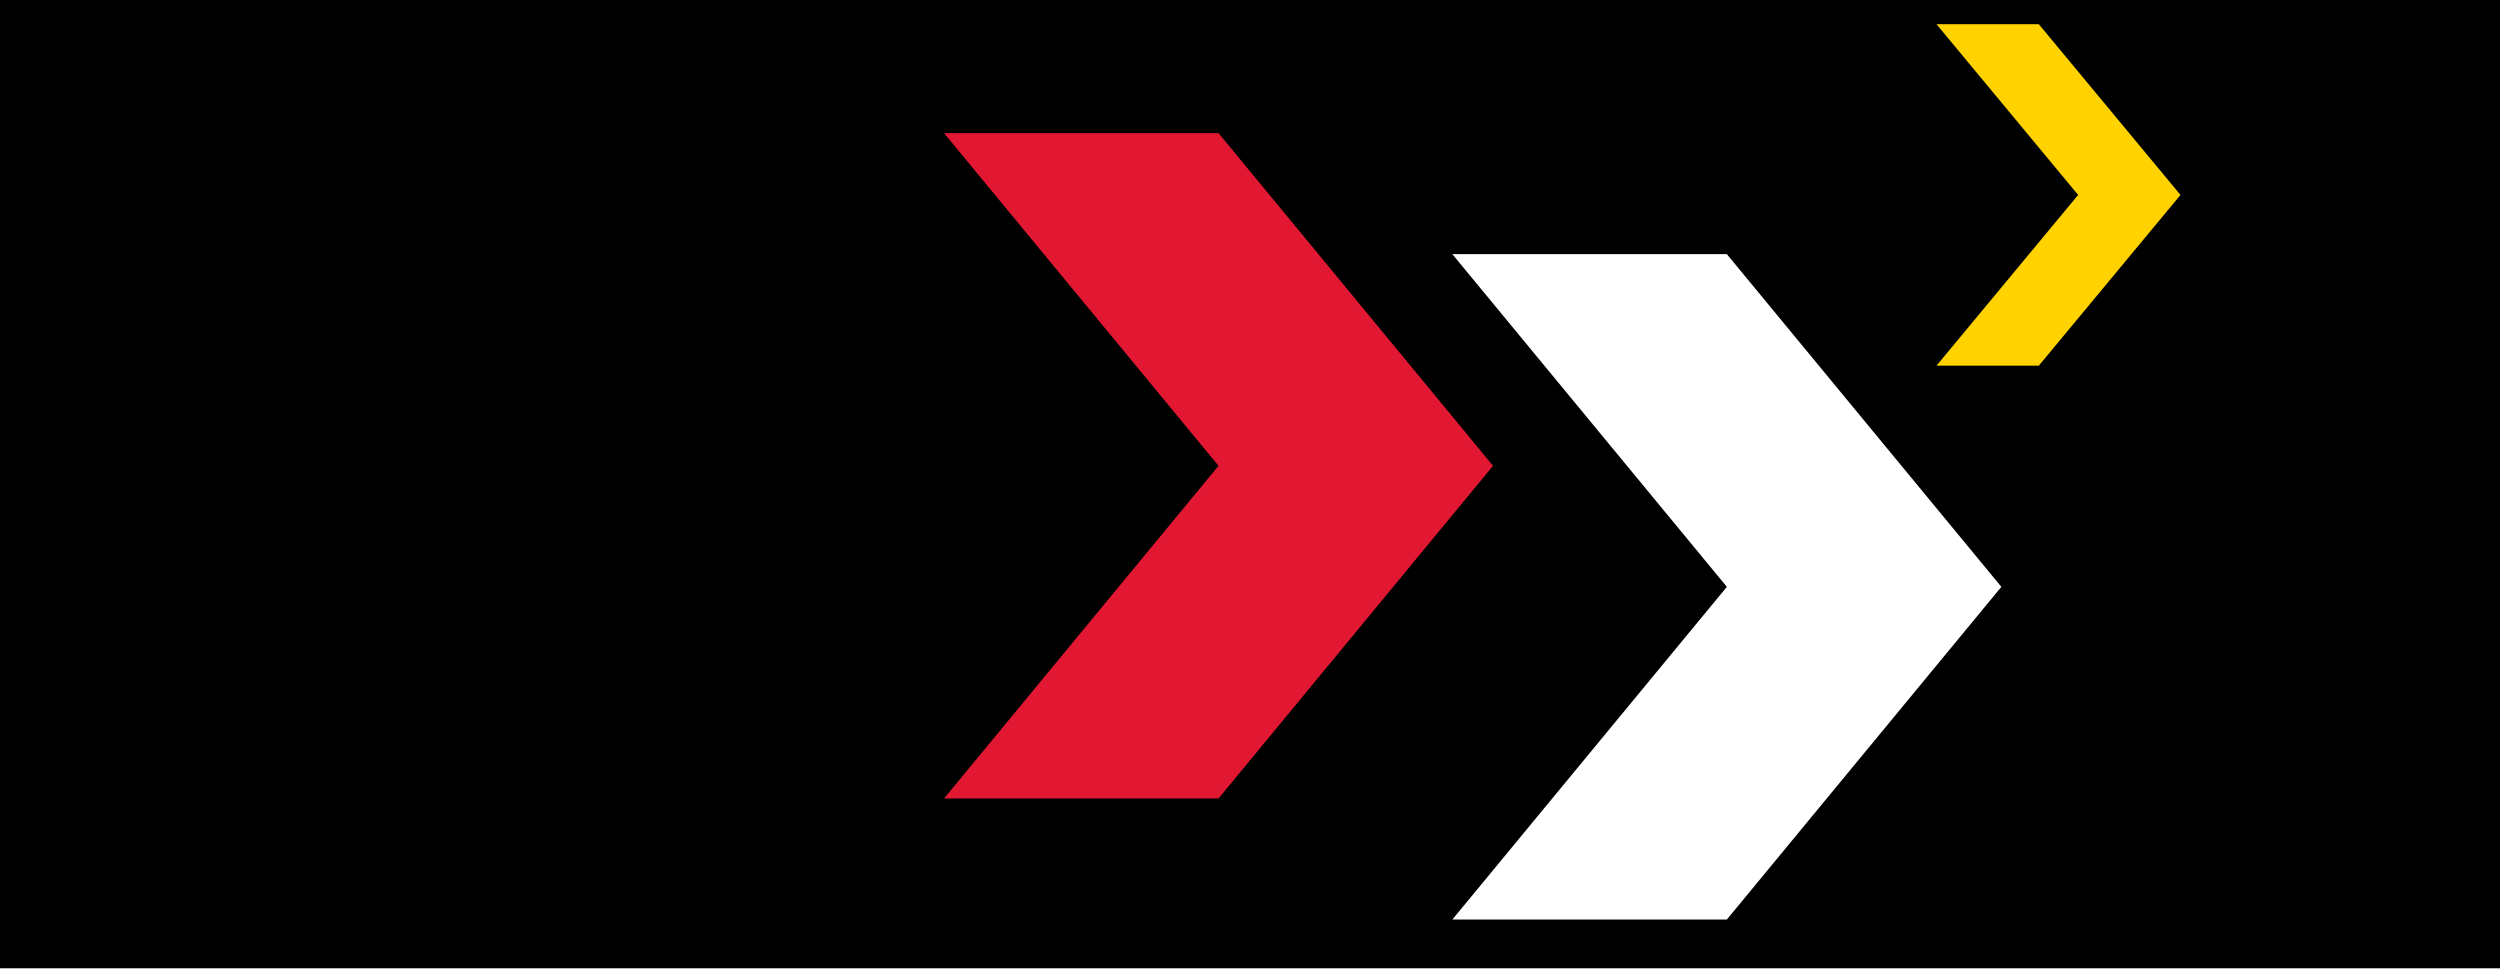
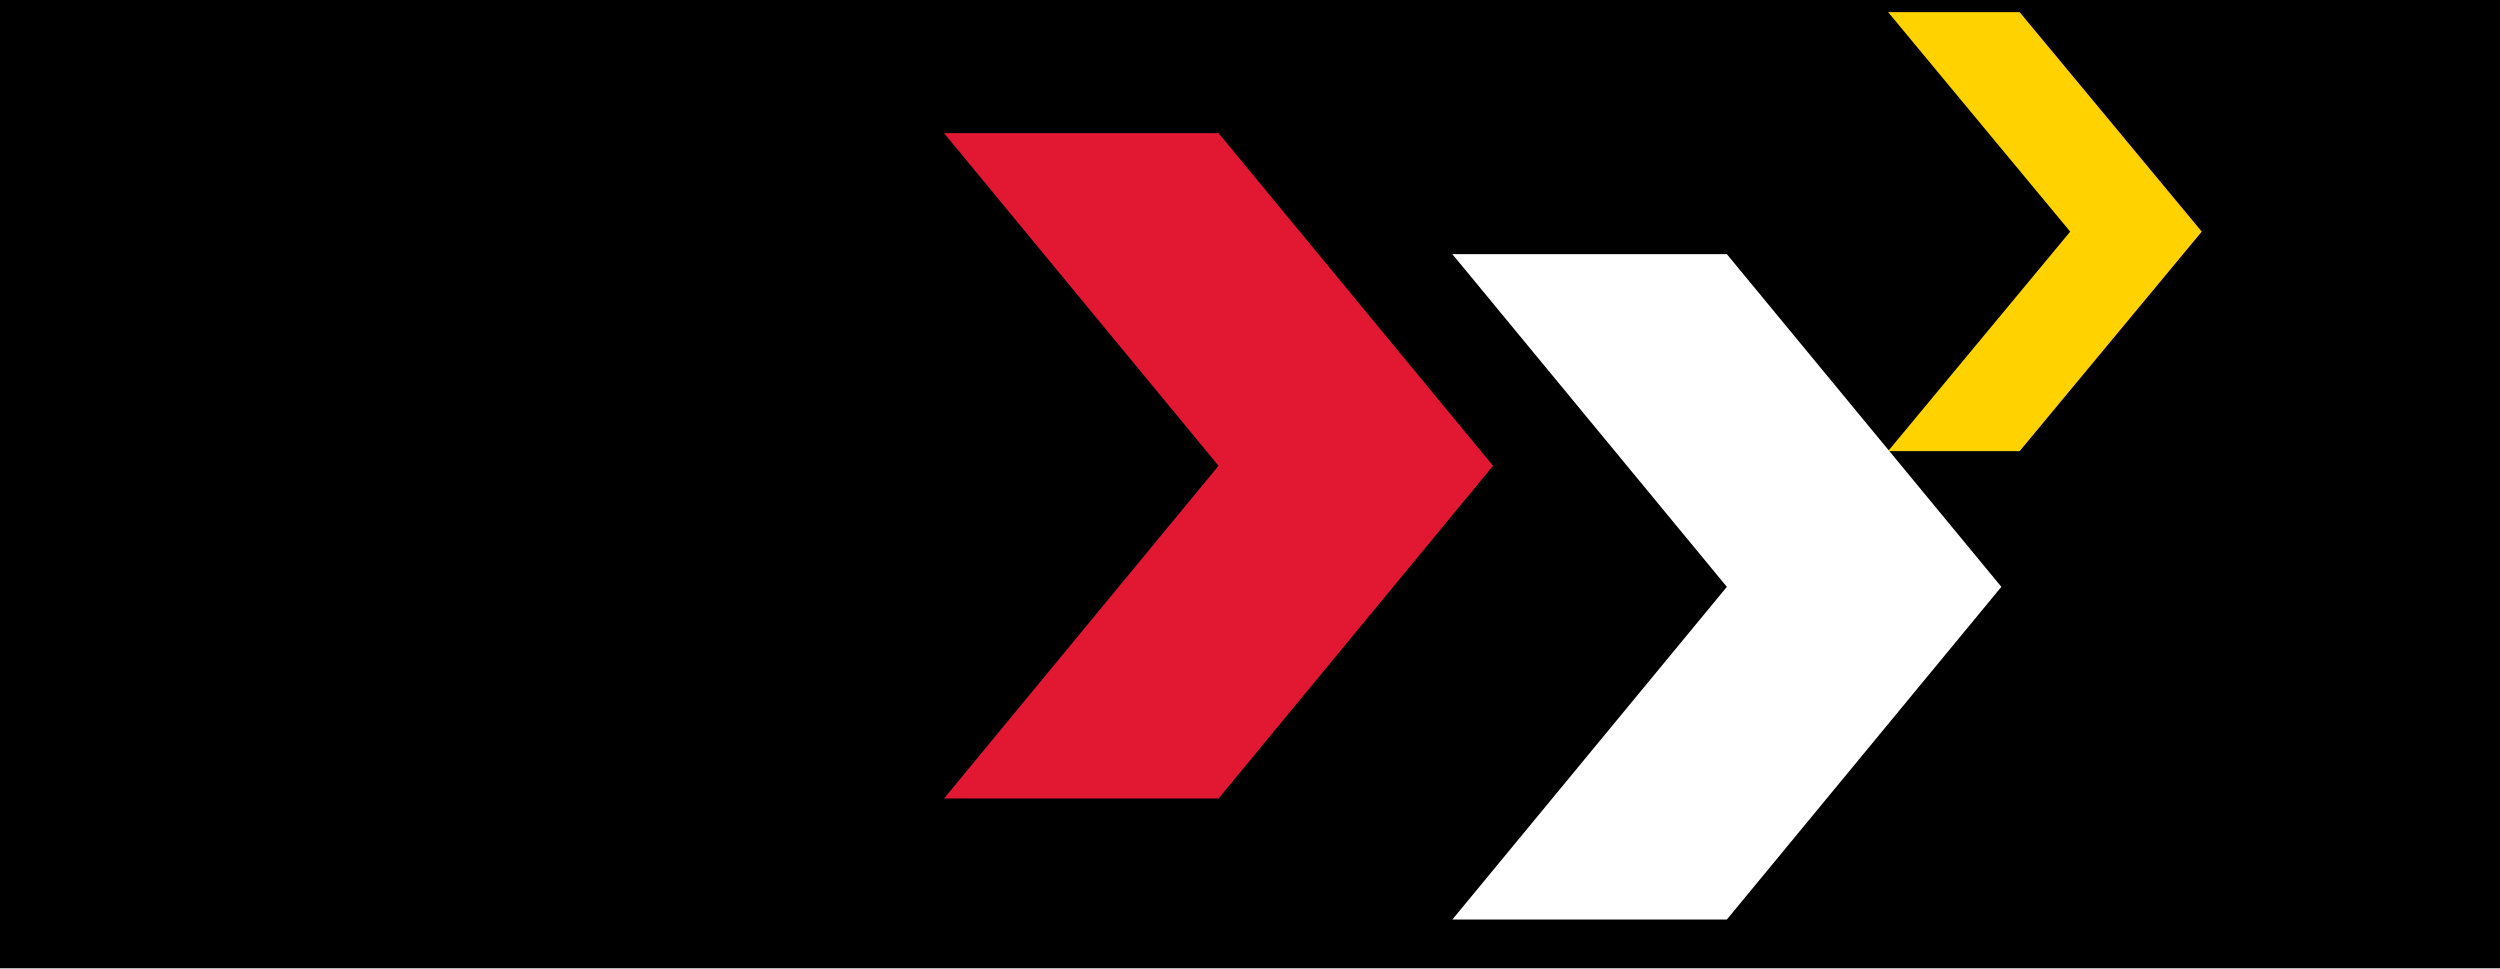
<svg xmlns="http://www.w3.org/2000/svg" viewBox="0 0 1032.8 400" role="img" aria-labelledby="title description">
  <rect width="1032.8" height="400" fill="#000000" />
-   <g fill="#ffd200" transform="translate(800 10) scale(.7)">
+   <g fill="#ffd200" transform="translate(780 5) scale(.9)">
    <path d="M60.397 0H0L83.603 100.765L0 201.529H60.397L144 100.765L60.397 0Z" />
  </g>
  <g fill="#e21833" transform="translate(390 55) scale(.9)">
    <path d="M126 0H0L126 152.706L0 305.411H126L252 152.706L126 0Z" />
  </g>
  <g fill="#ffffff" transform="translate(600 105) scale(.9)">
    <path d="M126 0H0L126 152.706L0 305.411H126L252 152.706L126 0Z" />
  </g>
</svg>
